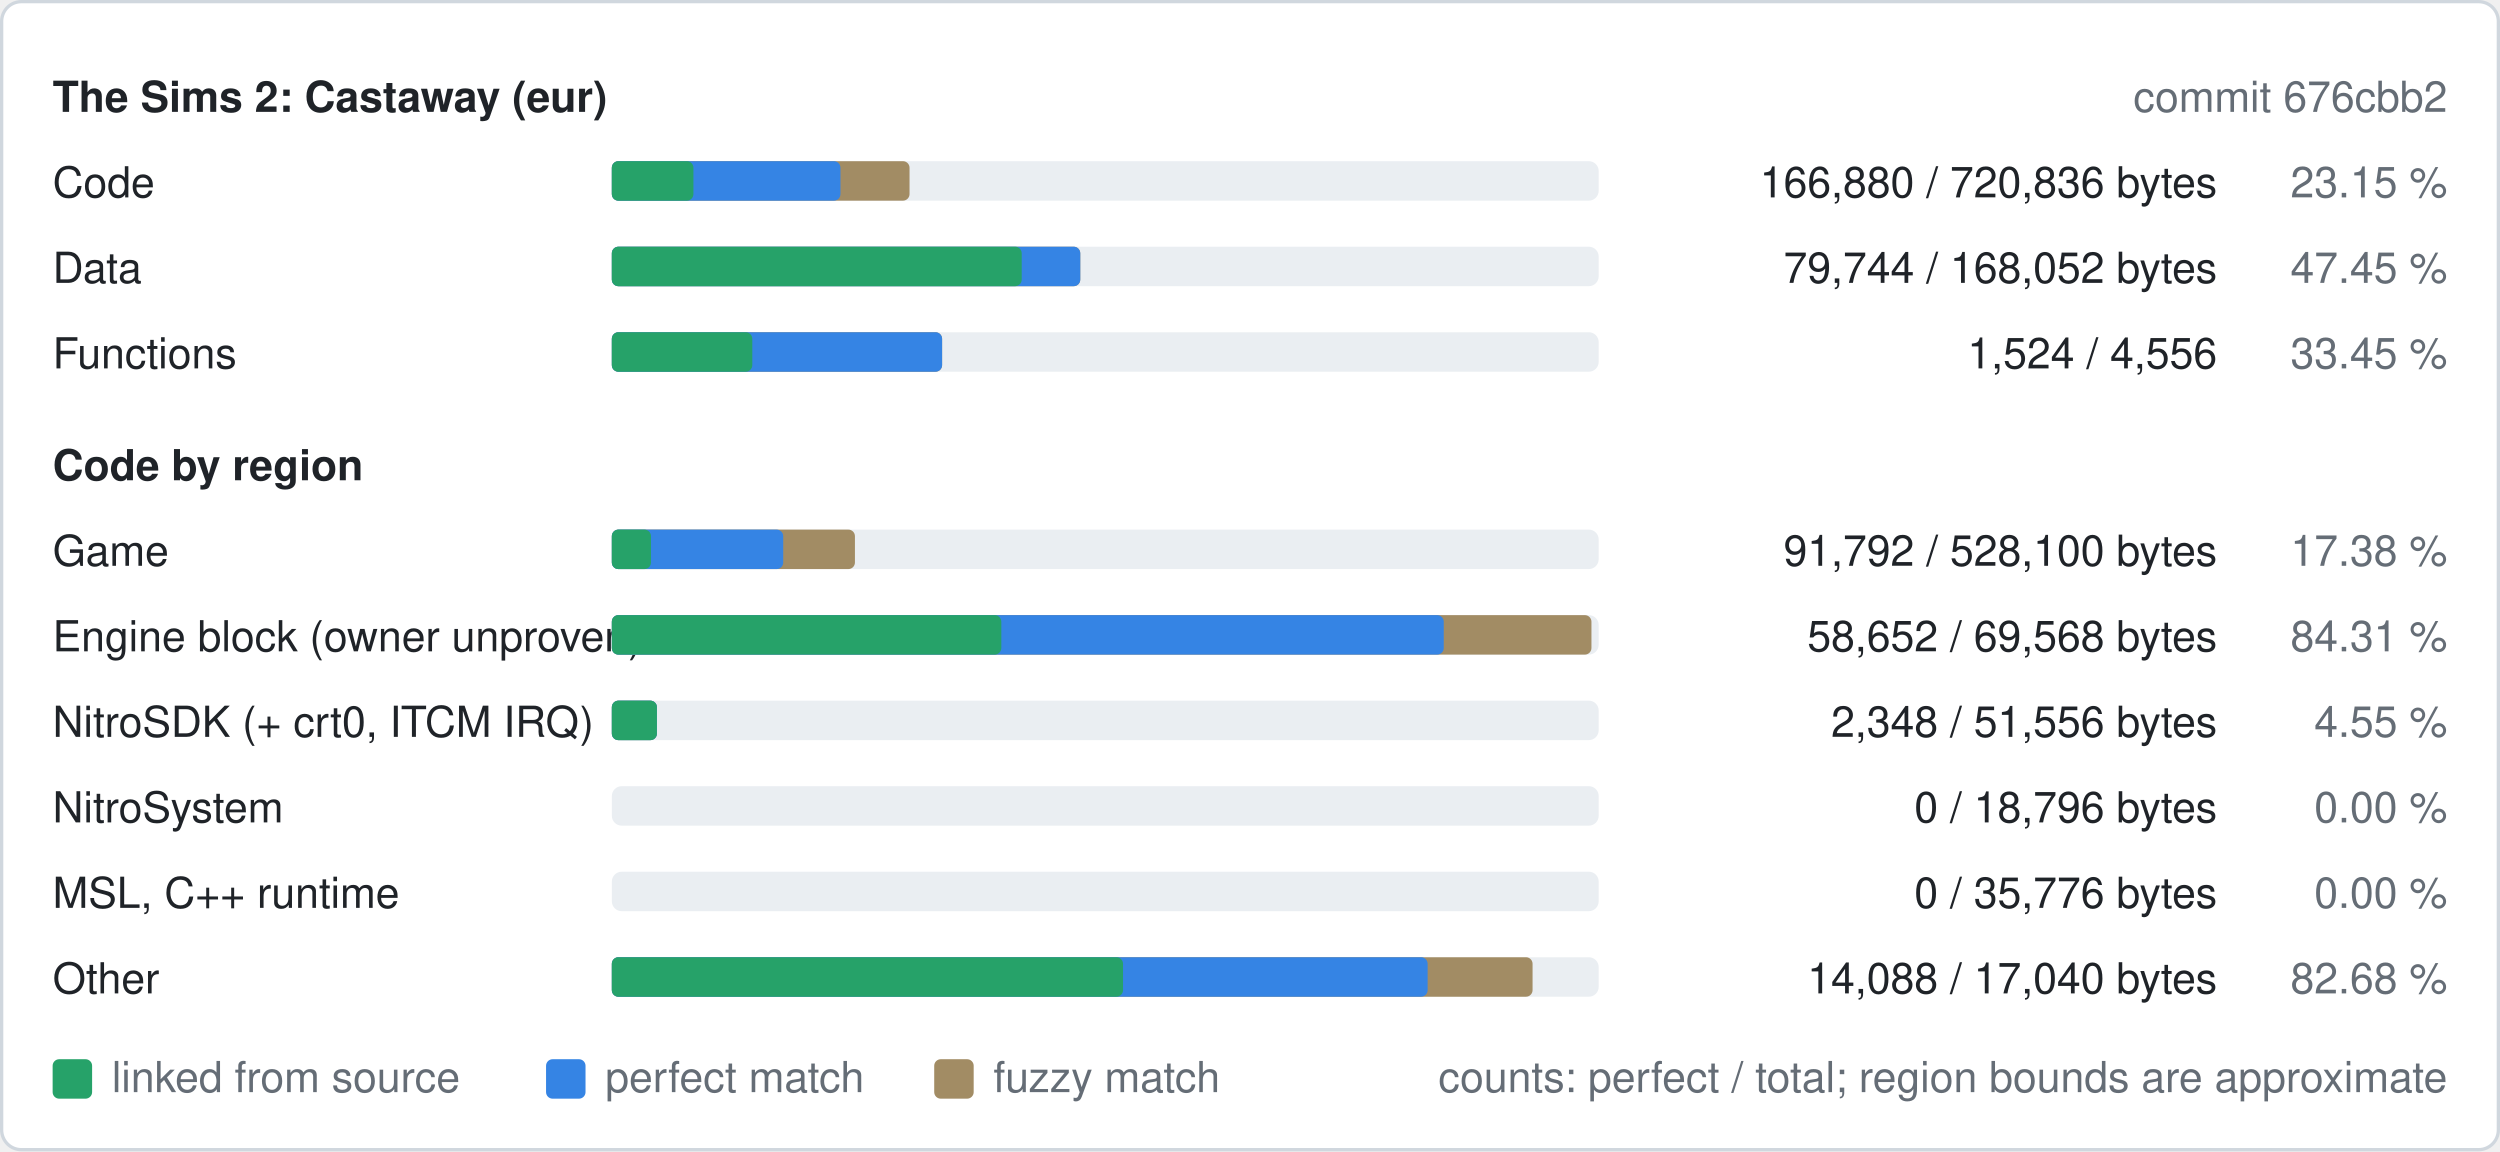
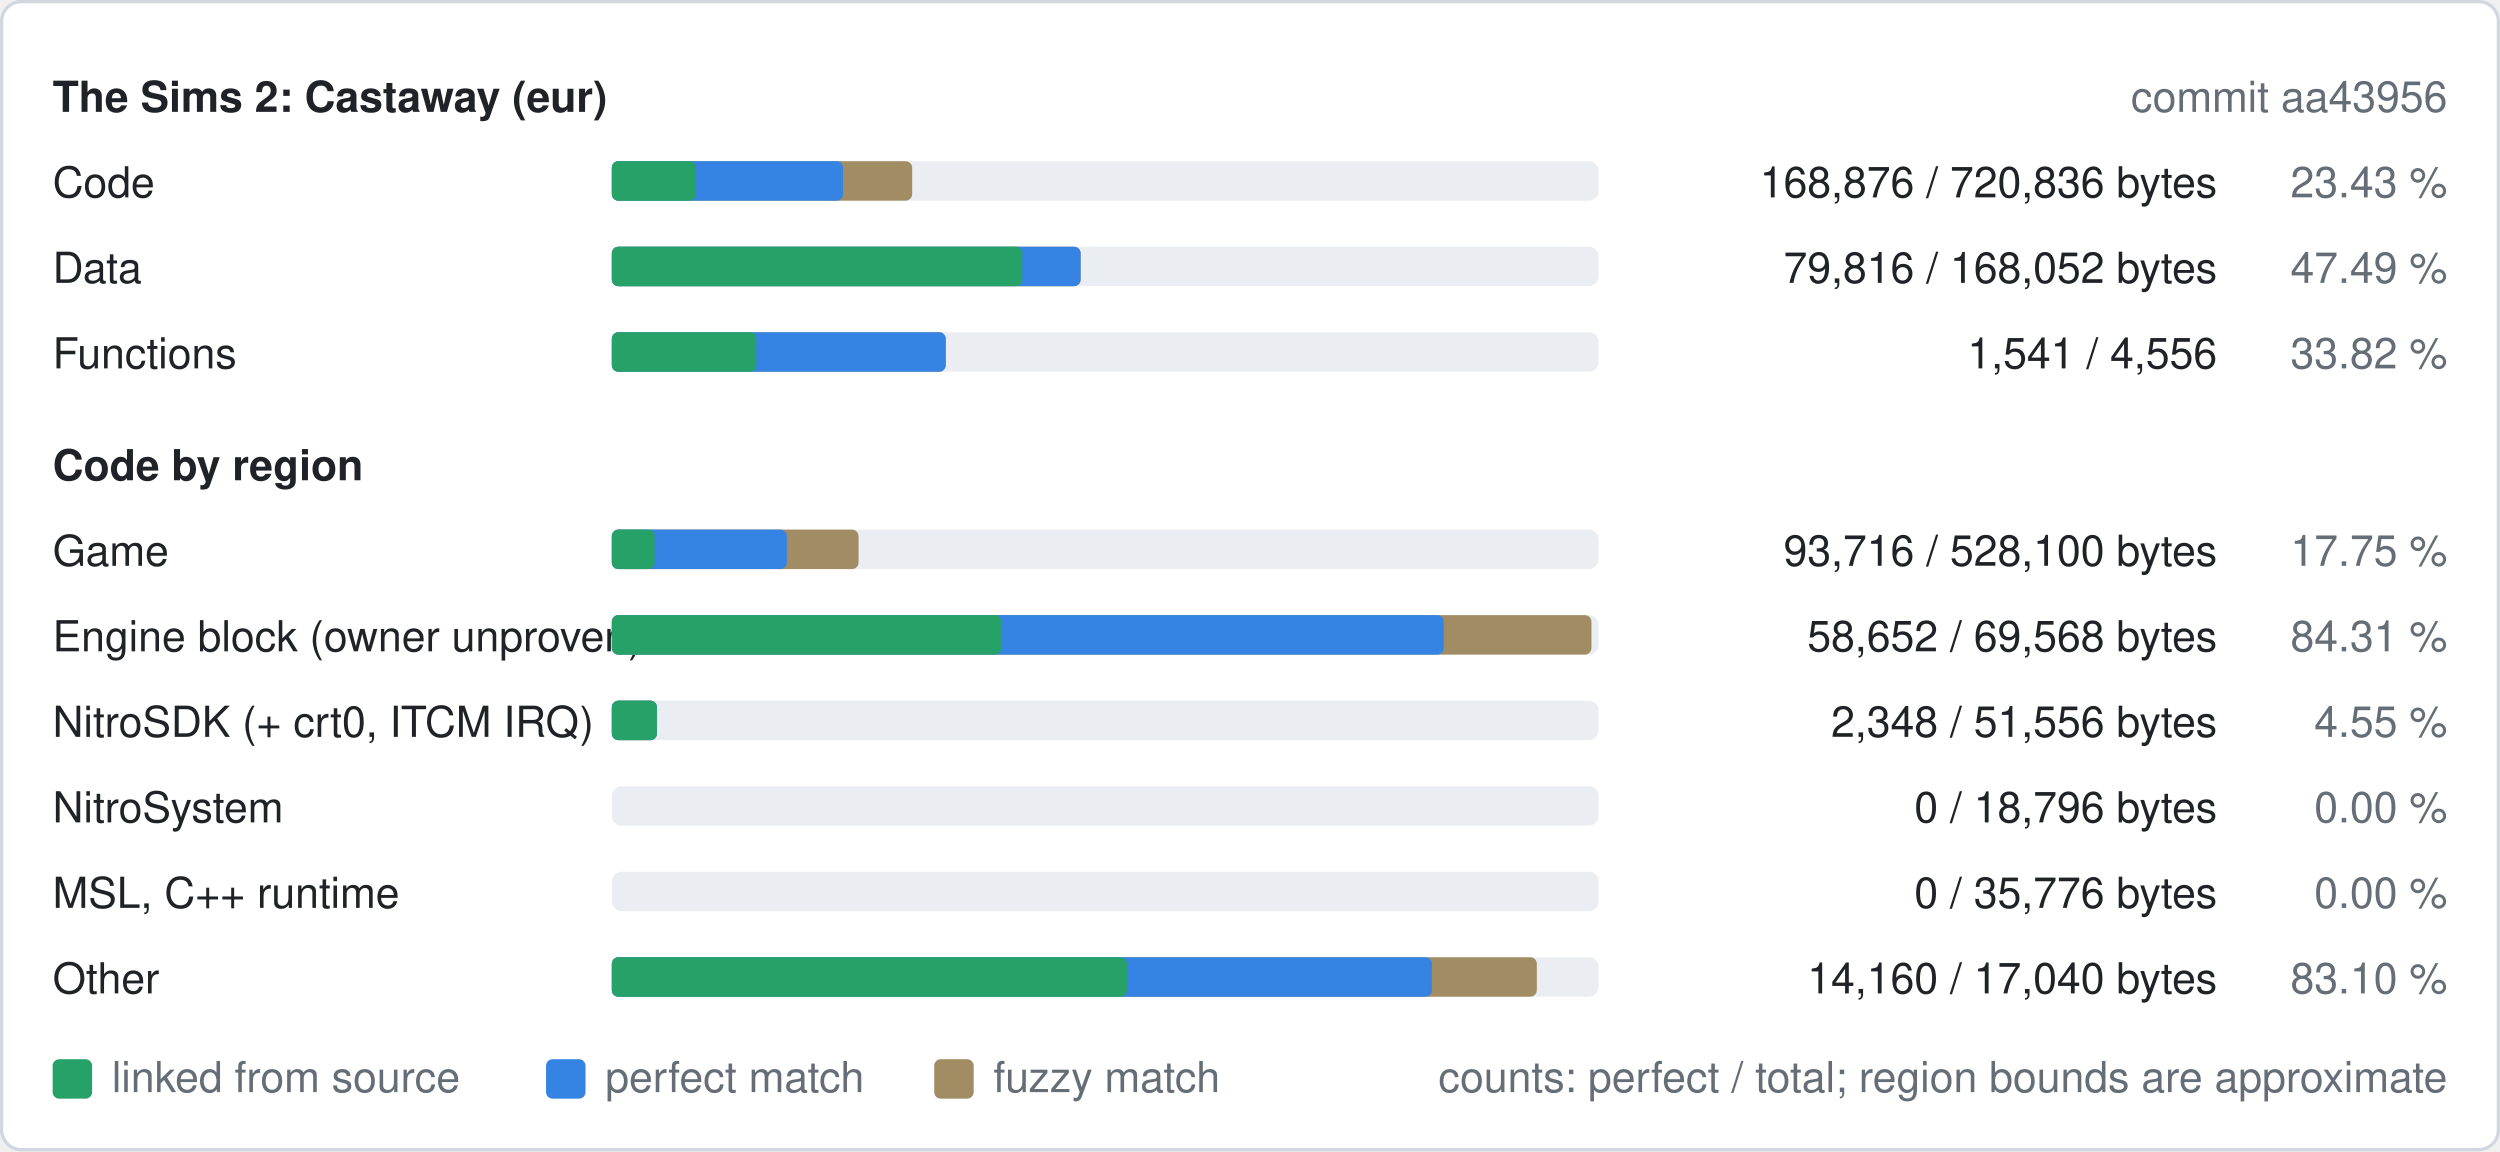
<svg xmlns="http://www.w3.org/2000/svg" width="760" height="350" viewBox="0 0 760 350" role="img" aria-label="Decompilation progress of eur">
  <style>
text{font-family:-apple-system,BlinkMacSystemFont,"Segoe UI",Helvetica,Arial,sans-serif;font-size:13px}
.b{font-weight:600}
.bg{fill:#ffffff;stroke:#d0d7de}.t{fill:#1f2328}.m{fill:#656d76}.track{fill:#eaeef2}.fuzzy{fill:#a28c64}.perfect{fill:#3584e4}.linked{fill:#26a269}
@media (prefers-color-scheme: dark){.bg{fill:#0d1117;stroke:#30363d}.t{fill:#e6edf3}.m{fill:#8d96a0}.track{fill:#21262d}.fuzzy{fill:#a28c64}.perfect{fill:#3584e4}.linked{fill:#2ec27e}}
</style>
  <rect class="bg" x="0.5" y="0.5" width="759" height="349" rx="6" />
  <text class="t b" x="16" y="34">The Sims 2: Castaway (eur)</text>
-   <text class="m" x="744" y="34" text-anchor="end">commit 676cbb2</text>
+   <text class="m" x="744" y="34" text-anchor="end">commit aa43956</text>
  <text class="t" x="16" y="60">Code</text>
  <rect class="track" x="186" y="49" width="300" height="12" rx="3" />
-   <rect class="fuzzy" x="186" y="49" width="90.5" height="12" rx="2" />
-   <rect class="perfect" x="186" y="49" width="69.5" height="12" rx="2" />
-   <rect class="linked" x="186" y="49" width="24.8" height="12" rx="2" />
-   <text class="t" x="674" y="60" text-anchor="end">166,880 / 720,836 bytes</text>
-   <text class="m" x="744" y="60" text-anchor="end">23.15 %</text>
+   <rect class="fuzzy" x="186" y="49" width="91.3" height="12" rx="2" />
+   <rect class="perfect" x="186" y="49" width="70.3" height="12" rx="2" />
+   <rect class="linked" x="186" y="49" width="25.6" height="12" rx="2" />
+   <text class="t" x="674" y="60" text-anchor="end">168,876 / 720,836 bytes</text>
+   <text class="m" x="744" y="60" text-anchor="end">23.43 %</text>
  <text class="t" x="16" y="86">Data</text>
  <rect class="track" x="186" y="75" width="300" height="12" rx="3" />
-   <rect class="fuzzy" x="186" y="75" width="142.4" height="12" rx="2" />
-   <rect class="perfect" x="186" y="75" width="142.4" height="12" rx="2" />
-   <rect class="linked" x="186" y="75" width="124.6" height="12" rx="2" />
-   <text class="t" x="674" y="86" text-anchor="end">79,744 / 168,052 bytes</text>
-   <text class="m" x="744" y="86" text-anchor="end">47.45 %</text>
+   <rect class="fuzzy" x="186" y="75" width="142.5" height="12" rx="2" />
+   <rect class="perfect" x="186" y="75" width="142.5" height="12" rx="2" />
+   <rect class="linked" x="186" y="75" width="124.8" height="12" rx="2" />
+   <text class="t" x="674" y="86" text-anchor="end">79,816 / 168,052 bytes</text>
+   <text class="m" x="744" y="86" text-anchor="end">47.49 %</text>
  <text class="t" x="16" y="112">Functions</text>
  <rect class="track" x="186" y="101" width="300" height="12" rx="3" />
-   <rect class="fuzzy" x="186" y="101" width="100.4" height="12" rx="2" />
-   <rect class="perfect" x="186" y="101" width="100.4" height="12" rx="2" />
-   <rect class="linked" x="186" y="101" width="42.7" height="12" rx="2" />
-   <text class="t" x="674" y="112" text-anchor="end">1,524 / 4,556</text>
-   <text class="m" x="744" y="112" text-anchor="end">33.45 %</text>
+   <rect class="fuzzy" x="186" y="101" width="101.5" height="12" rx="2" />
+   <rect class="perfect" x="186" y="101" width="101.5" height="12" rx="2" />
+   <rect class="linked" x="186" y="101" width="43.9" height="12" rx="2" />
+   <text class="t" x="674" y="112" text-anchor="end">1,541 / 4,556</text>
+   <text class="m" x="744" y="112" text-anchor="end">33.82 %</text>
  <text class="t b" x="16" y="146">Code by region</text>
  <text class="t" x="16" y="172">Game</text>
  <rect class="track" x="186" y="161" width="300" height="12" rx="3" />
-   <rect class="fuzzy" x="186" y="161" width="73.9" height="12" rx="2" />
-   <rect class="perfect" x="186" y="161" width="52.1" height="12" rx="2" />
-   <rect class="linked" x="186" y="161" width="11.9" height="12" rx="2" />
-   <text class="t" x="674" y="172" text-anchor="end">91,792 / 528,100 bytes</text>
-   <text class="m" x="744" y="172" text-anchor="end">17.38 %</text>
+   <rect class="fuzzy" x="186" y="161" width="75.0" height="12" rx="2" />
+   <rect class="perfect" x="186" y="161" width="53.2" height="12" rx="2" />
+   <rect class="linked" x="186" y="161" width="13.0" height="12" rx="2" />
+   <text class="t" x="674" y="172" text-anchor="end">93,716 / 528,100 bytes</text>
+   <text class="m" x="744" y="172" text-anchor="end">17.75 %</text>
  <text class="t" x="16" y="198">Engine block (owner unproven)</text>
  <rect class="track" x="186" y="187" width="300" height="12" rx="3" />
  <rect class="fuzzy" x="186" y="187" width="297.8" height="12" rx="2" />
  <rect class="perfect" x="186" y="187" width="252.9" height="12" rx="2" />
  <rect class="linked" x="186" y="187" width="118.4" height="12" rx="2" />
  <text class="t" x="674" y="198" text-anchor="end">58,652 / 69,568 bytes</text>
  <text class="m" x="744" y="198" text-anchor="end">84.31 %</text>
  <text class="t" x="16" y="224">NitroSDK (+ crt0, ITCM IRQ)</text>
  <rect class="track" x="186" y="213" width="300" height="12" rx="3" />
  <rect class="fuzzy" x="186" y="213" width="13.7" height="12" rx="2" />
  <rect class="perfect" x="186" y="213" width="13.7" height="12" rx="2" />
  <rect class="linked" x="186" y="213" width="13.7" height="12" rx="2" />
  <text class="t" x="674" y="224" text-anchor="end">2,348 / 51,556 bytes</text>
  <text class="m" x="744" y="224" text-anchor="end">4.55 %</text>
  <text class="t" x="16" y="250">NitroSystem</text>
  <rect class="track" x="186" y="239" width="300" height="12" rx="3" />
  <text class="t" x="674" y="250" text-anchor="end">0 / 18,796 bytes</text>
  <text class="m" x="744" y="250" text-anchor="end">0.00 %</text>
  <text class="t" x="16" y="276">MSL, C++ runtime</text>
  <rect class="track" x="186" y="265" width="300" height="12" rx="3" />
  <text class="t" x="674" y="276" text-anchor="end">0 / 35,776 bytes</text>
  <text class="m" x="744" y="276" text-anchor="end">0.00 %</text>
  <text class="t" x="16" y="302">Other</text>
  <rect class="track" x="186" y="291" width="300" height="12" rx="3" />
-   <rect class="fuzzy" x="186" y="291" width="279.9" height="12" rx="2" />
-   <rect class="perfect" x="186" y="291" width="248.0" height="12" rx="2" />
-   <rect class="linked" x="186" y="291" width="155.4" height="12" rx="2" />
-   <text class="t" x="674" y="302" text-anchor="end">14,088 / 17,040 bytes</text>
-   <text class="m" x="744" y="302" text-anchor="end">82.68 %</text>
+   <rect class="fuzzy" x="186" y="291" width="281.2" height="12" rx="2" />
+   <rect class="perfect" x="186" y="291" width="249.3" height="12" rx="2" />
+   <rect class="linked" x="186" y="291" width="156.6" height="12" rx="2" />
+   <text class="t" x="674" y="302" text-anchor="end">14,160 / 17,040 bytes</text>
+   <text class="m" x="744" y="302" text-anchor="end">83.10 %</text>
  <rect class="linked" x="16" y="322" width="12" height="12" rx="2" />
  <text class="m" x="34" y="332">linked from source</text>
  <rect class="perfect" x="166" y="322" width="12" height="12" rx="2" />
  <text class="m" x="184" y="332">perfect match</text>
  <rect class="fuzzy" x="284" y="322" width="12" height="12" rx="2" />
  <text class="m" x="302" y="332">fuzzy match</text>
  <text class="m" x="744" y="332" text-anchor="end">counts: perfect / total; region bounds are approximate</text>
</svg>
